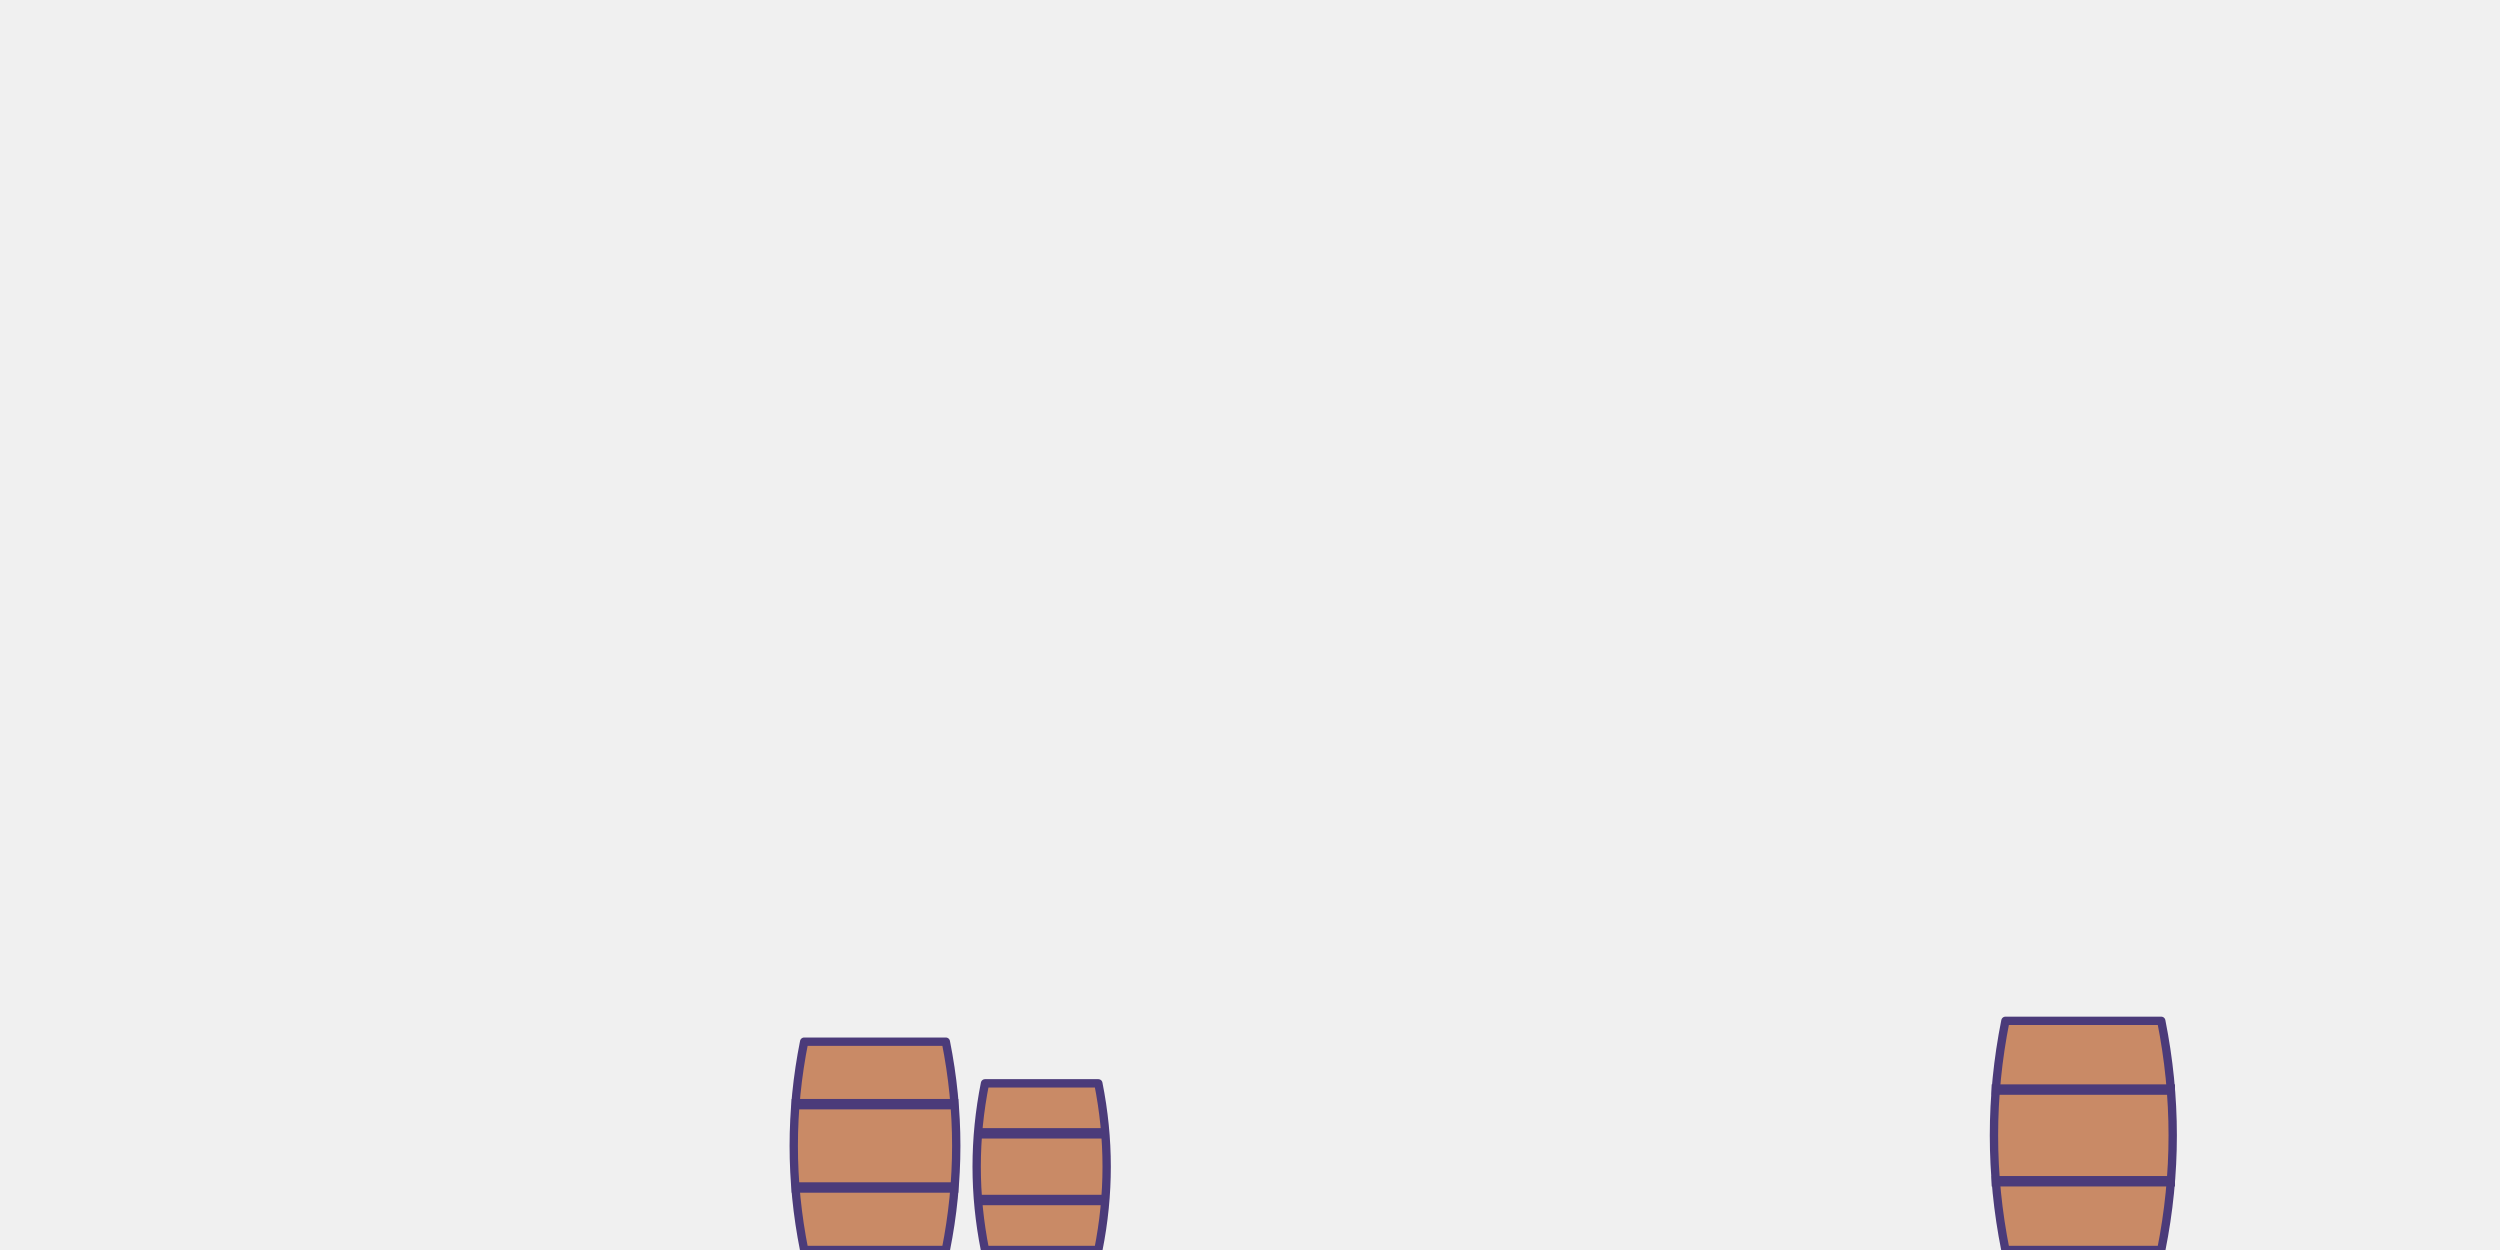
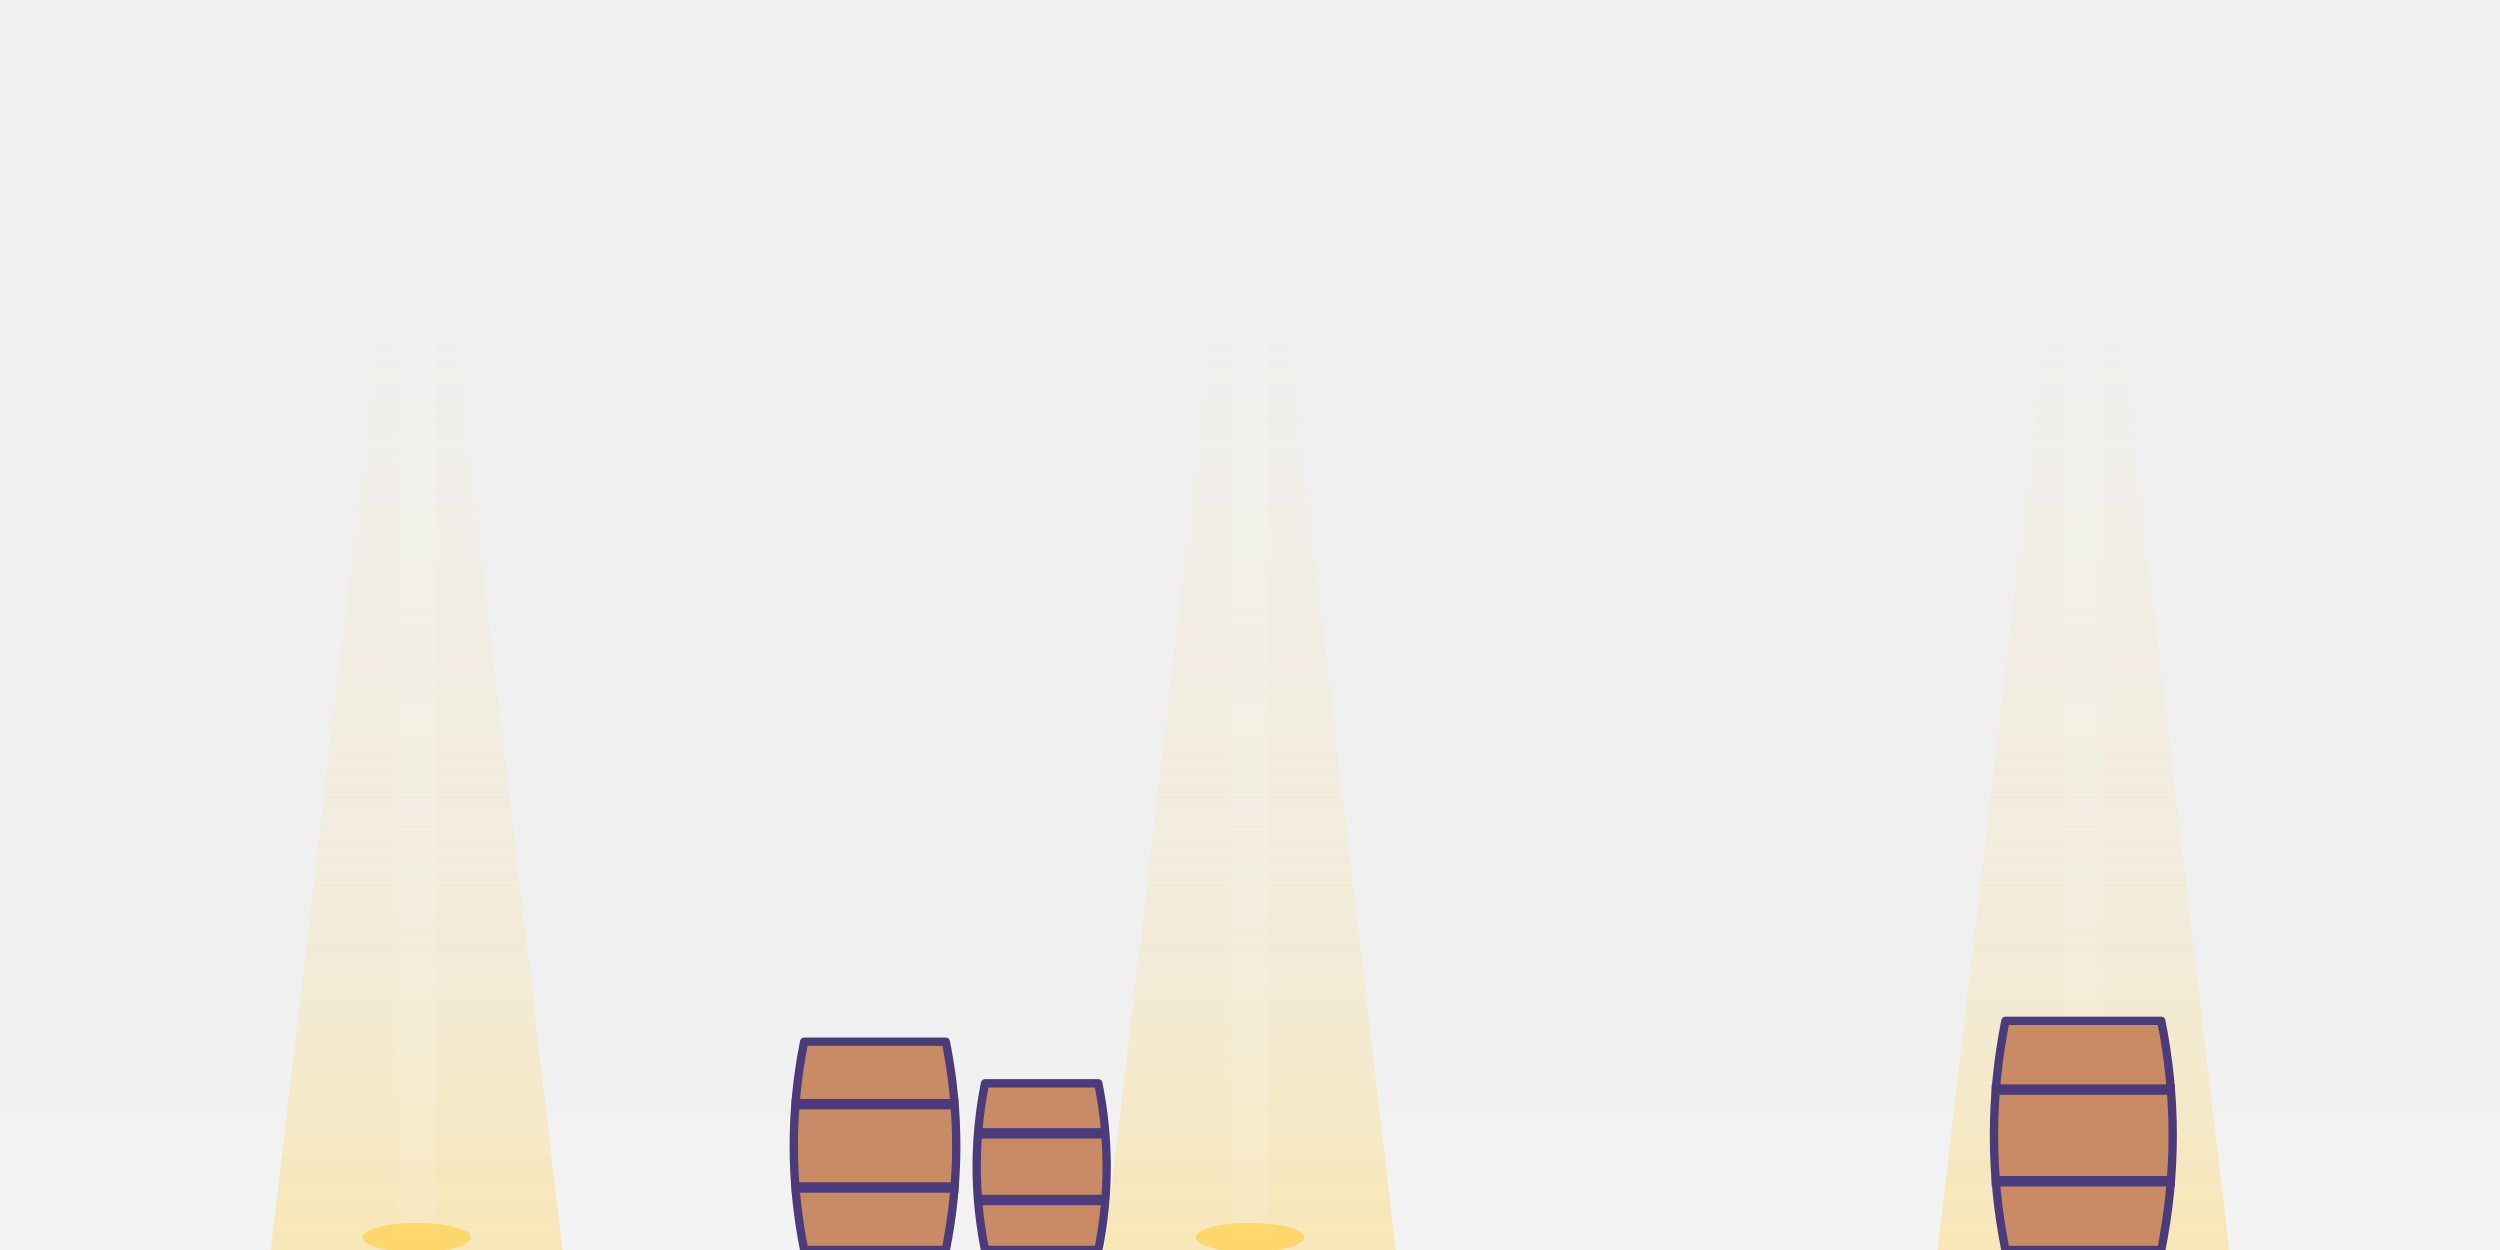
<svg xmlns="http://www.w3.org/2000/svg" viewBox="0 0 1200 600" width="1200" height="600">
+   <defs>
+     <linearGradient id="sky" x1="0" y1="0" x2="0" y2="1">
+       <stop offset="0" stop-color="#4FA6E6" stop-opacity="1" />
+       <stop offset="1" stop-color="#E6F6FF" stop-opacity="1" />
+     </linearGradient>
+     <radialGradient id="bloom" cx="0.5" cy="0.5" r="0.5">
+       <stop offset="0" stop-color="#FFFFFF" stop-opacity="0.55" />
+       <stop offset="1" stop-color="#FFFFFF" stop-opacity="0" />
+     </radialGradient>
+     <radialGradient id="acc" cx="0.5" cy="0.5" r="0.5">
+       <stop offset="0" stop-color="#FFD45E" stop-opacity="0.55" />
+       <stop offset="1" stop-color="#FFD45E" stop-opacity="0" />
+     </radialGradient>
+     <radialGradient id="acc2" cx="0.5" cy="0.5" r="0.5">
+       <stop offset="0" stop-color="#7FF0D8" stop-opacity="0.45" />
+       <stop offset="1" stop-color="#7FF0D8" stop-opacity="0" />
+     </radialGradient>
+     <linearGradient id="uplight" x1="0" y1="0" x2="0" y2="1">
+       <stop offset="0" stop-color="#FFD45E" stop-opacity="0" />
+       <stop offset="0.7" stop-color="#FFD45E" stop-opacity="0.18" />
+       <stop offset="1" stop-color="#FFD45E" stop-opacity="0.45" />
+     </linearGradient>
+     <linearGradient id="haze" x1="0" y1="0" x2="0" y2="1">
+       <stop offset="0" stop-color="#FFFFFF" stop-opacity="0" />
+       <stop offset="1" stop-color="#FFFFFF" stop-opacity="0.22" />
+     </linearGradient>
+   </defs>
+   <rect x="0" y="480" width="1200" height="120" fill="url(#haze)" />
+   <path d="M130 600 L184 140 H216 L270 600 Z" fill="url(#uplight)" opacity="0.9" />
+   <rect x="191" y="150" width="18" height="450" rx="6" fill="#FFFFFF" opacity="0.10" />
+   <ellipse cx="200" cy="594" rx="26" ry="7" fill="#FFD45E" opacity="0.85" />
+   <path d="M530 600 L584 140 H616 L670 600 Z" fill="url(#uplight)" opacity="0.9" />
+   <rect x="591" y="150" width="18" height="450" rx="6" fill="#FFFFFF" opacity="0.10" />
+   <ellipse cx="600" cy="594" rx="26" ry="7" fill="#FFD45E" opacity="0.85" />
+   <path d="M930 600 L984 140 H1016 L1070 600 Z" fill="url(#uplight)" opacity="0.9" />
+   <rect x="991" y="150" width="18" height="450" rx="6" fill="#FFFFFF" opacity="0.10" />
+   <ellipse cx="1000" cy="594" rx="26" ry="7" fill="#FFD45E" opacity="0.85" />
  <g transform="translate(420.0 600.0) scale(1.0)">
    <path d="M-34 0 Q-44 -50 -34 -100 H34 Q44 -50 34 0 Z" fill="#C98A66" stroke="#4B3B7A" stroke-width="4.0" stroke-linejoin="round" stroke-linecap="round" />
    <path d="M-40 -30 H40 M-40 -70 H40" stroke="#4B3B7A" stroke-width="5.0" fill="none" />
  </g>
  <g transform="translate(500.0 600.0) scale(0.8)">
    <path d="M-34 0 Q-44 -50 -34 -100 H34 Q44 -50 34 0 Z" fill="#C98A66" stroke="#4B3B7A" stroke-width="5.0" stroke-linejoin="round" stroke-linecap="round" />
    <path d="M-40 -30 H40 M-40 -70 H40" stroke="#4B3B7A" stroke-width="6.25" fill="none" />
  </g>
  <g transform="translate(1000.0 600.0) scale(1.1)">
    <path d="M-34 0 Q-44 -50 -34 -100 H34 Q44 -50 34 0 Z" fill="#C98A66" stroke="#4B3B7A" stroke-width="3.64" stroke-linejoin="round" stroke-linecap="round" />
    <path d="M-40 -30 H40 M-40 -70 H40" stroke="#4B3B7A" stroke-width="4.55" fill="none" />
  </g>
</svg>
